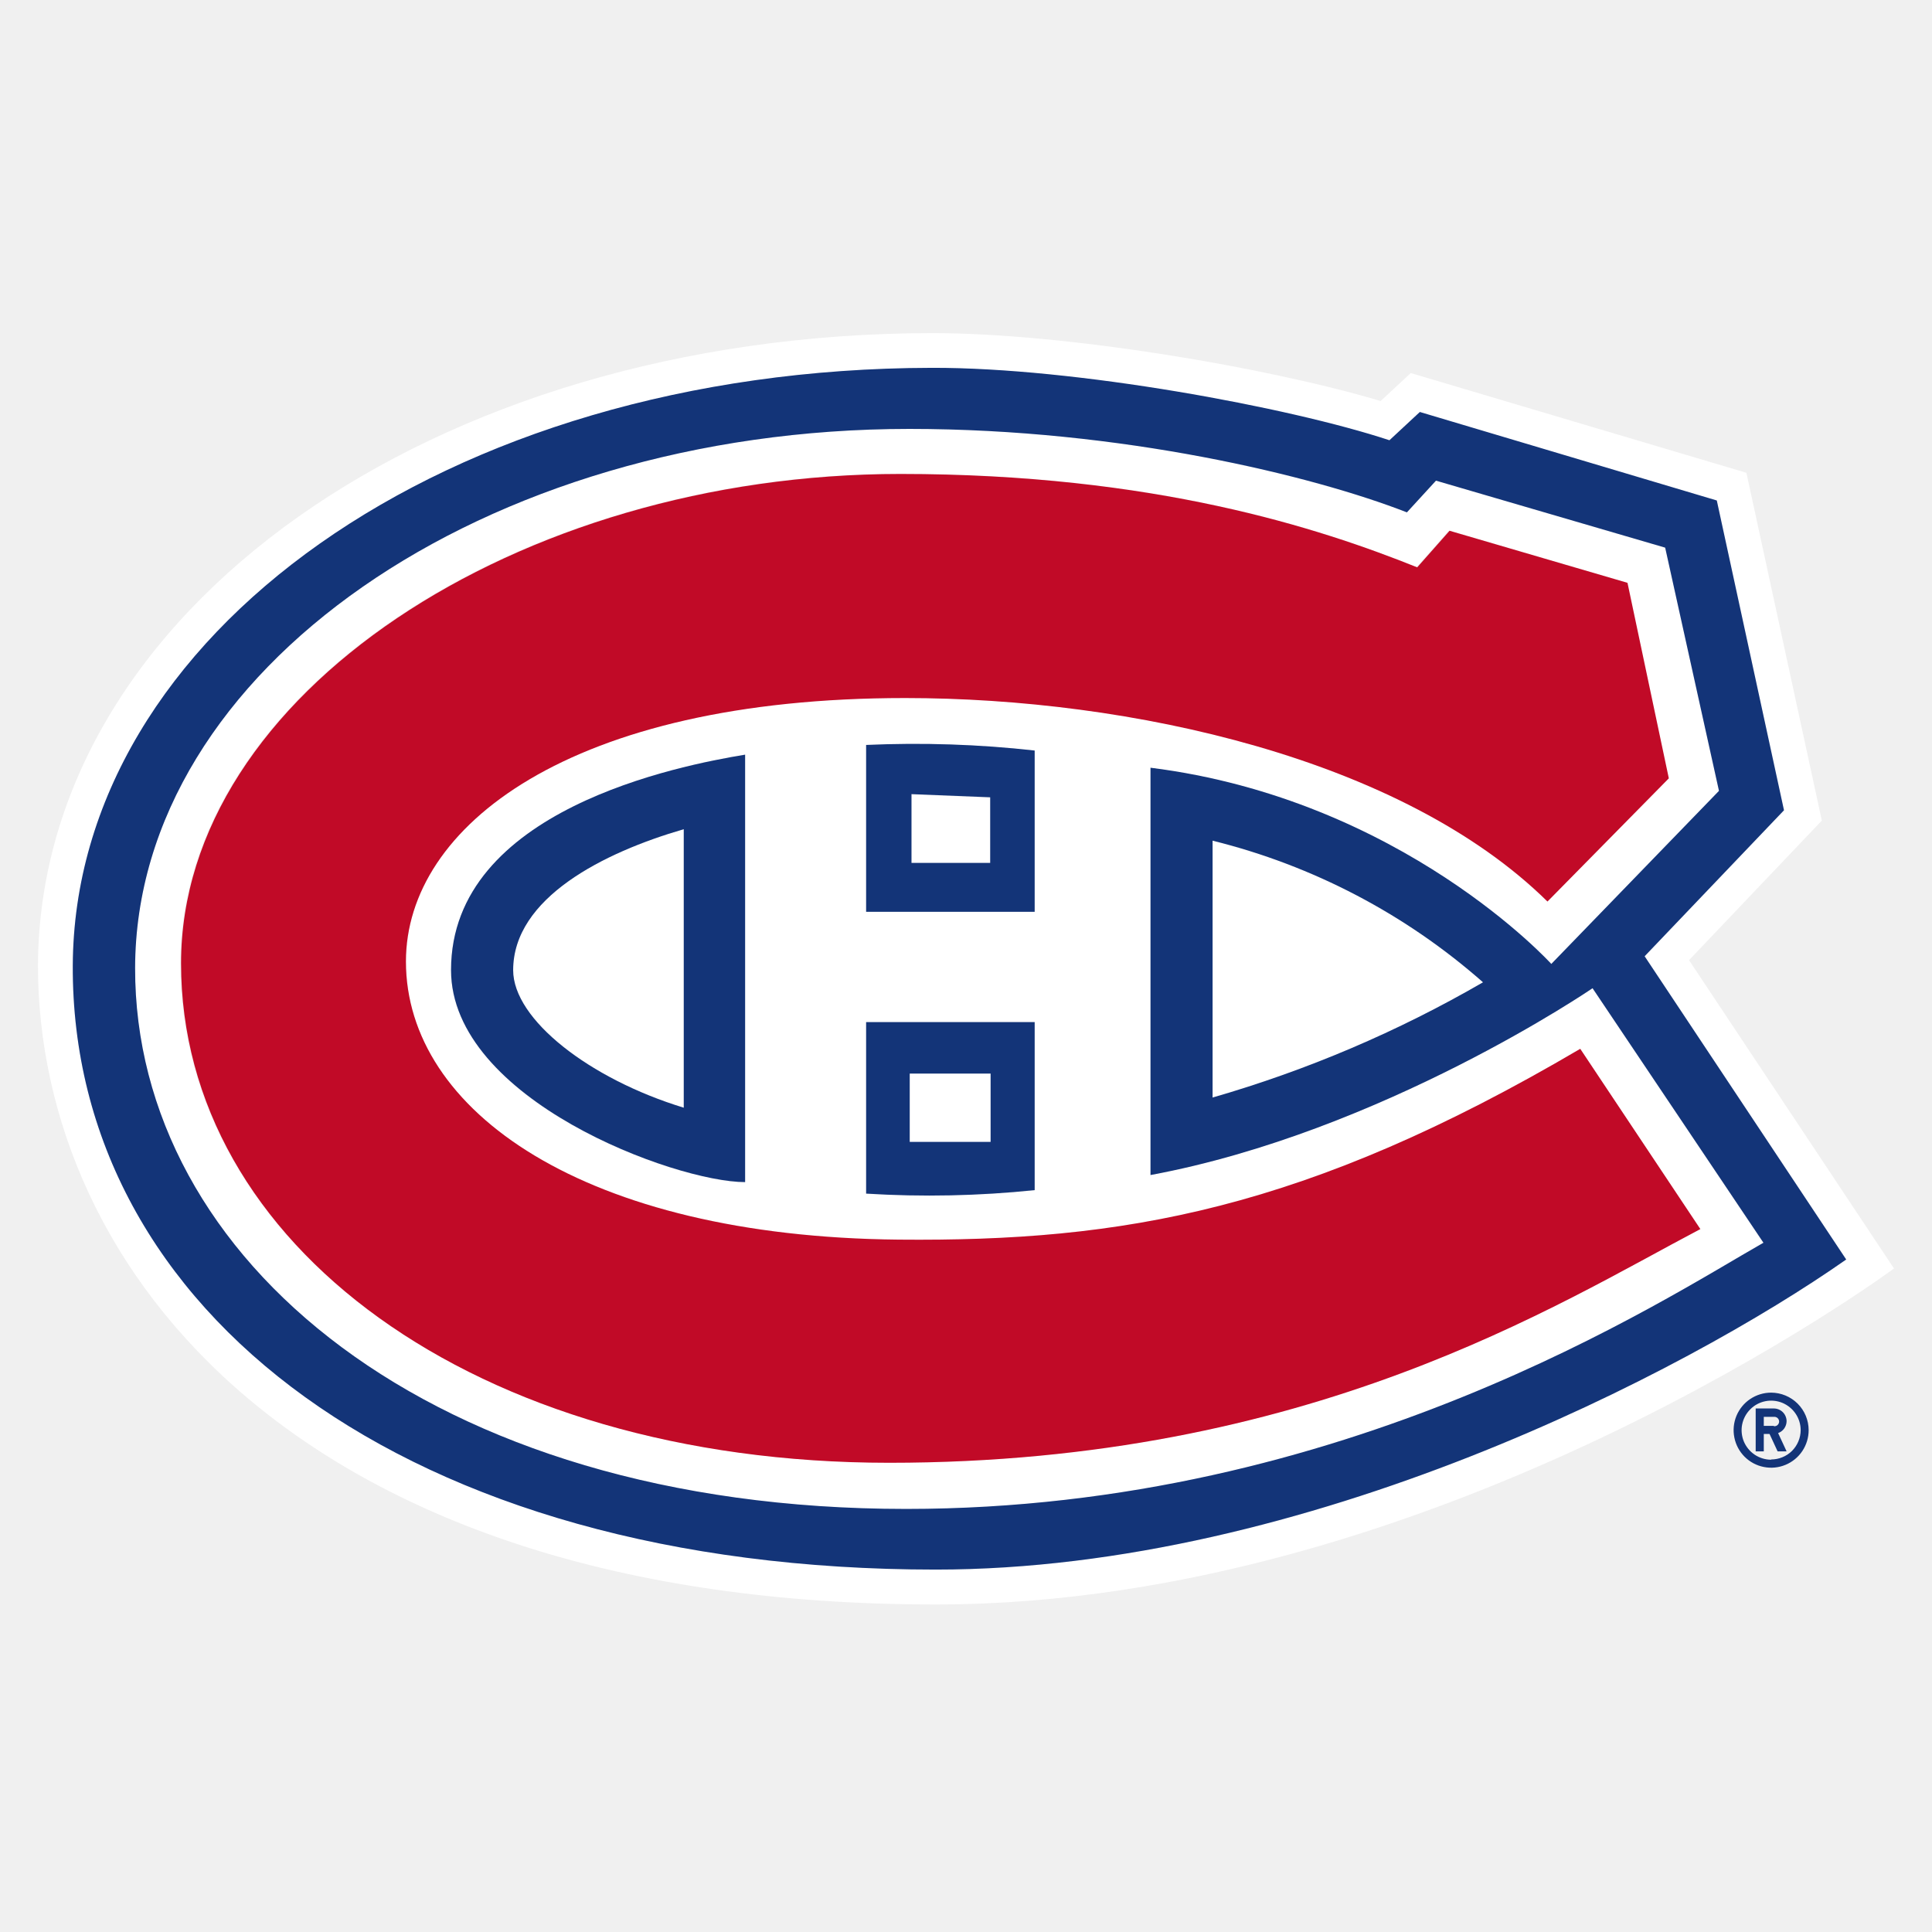
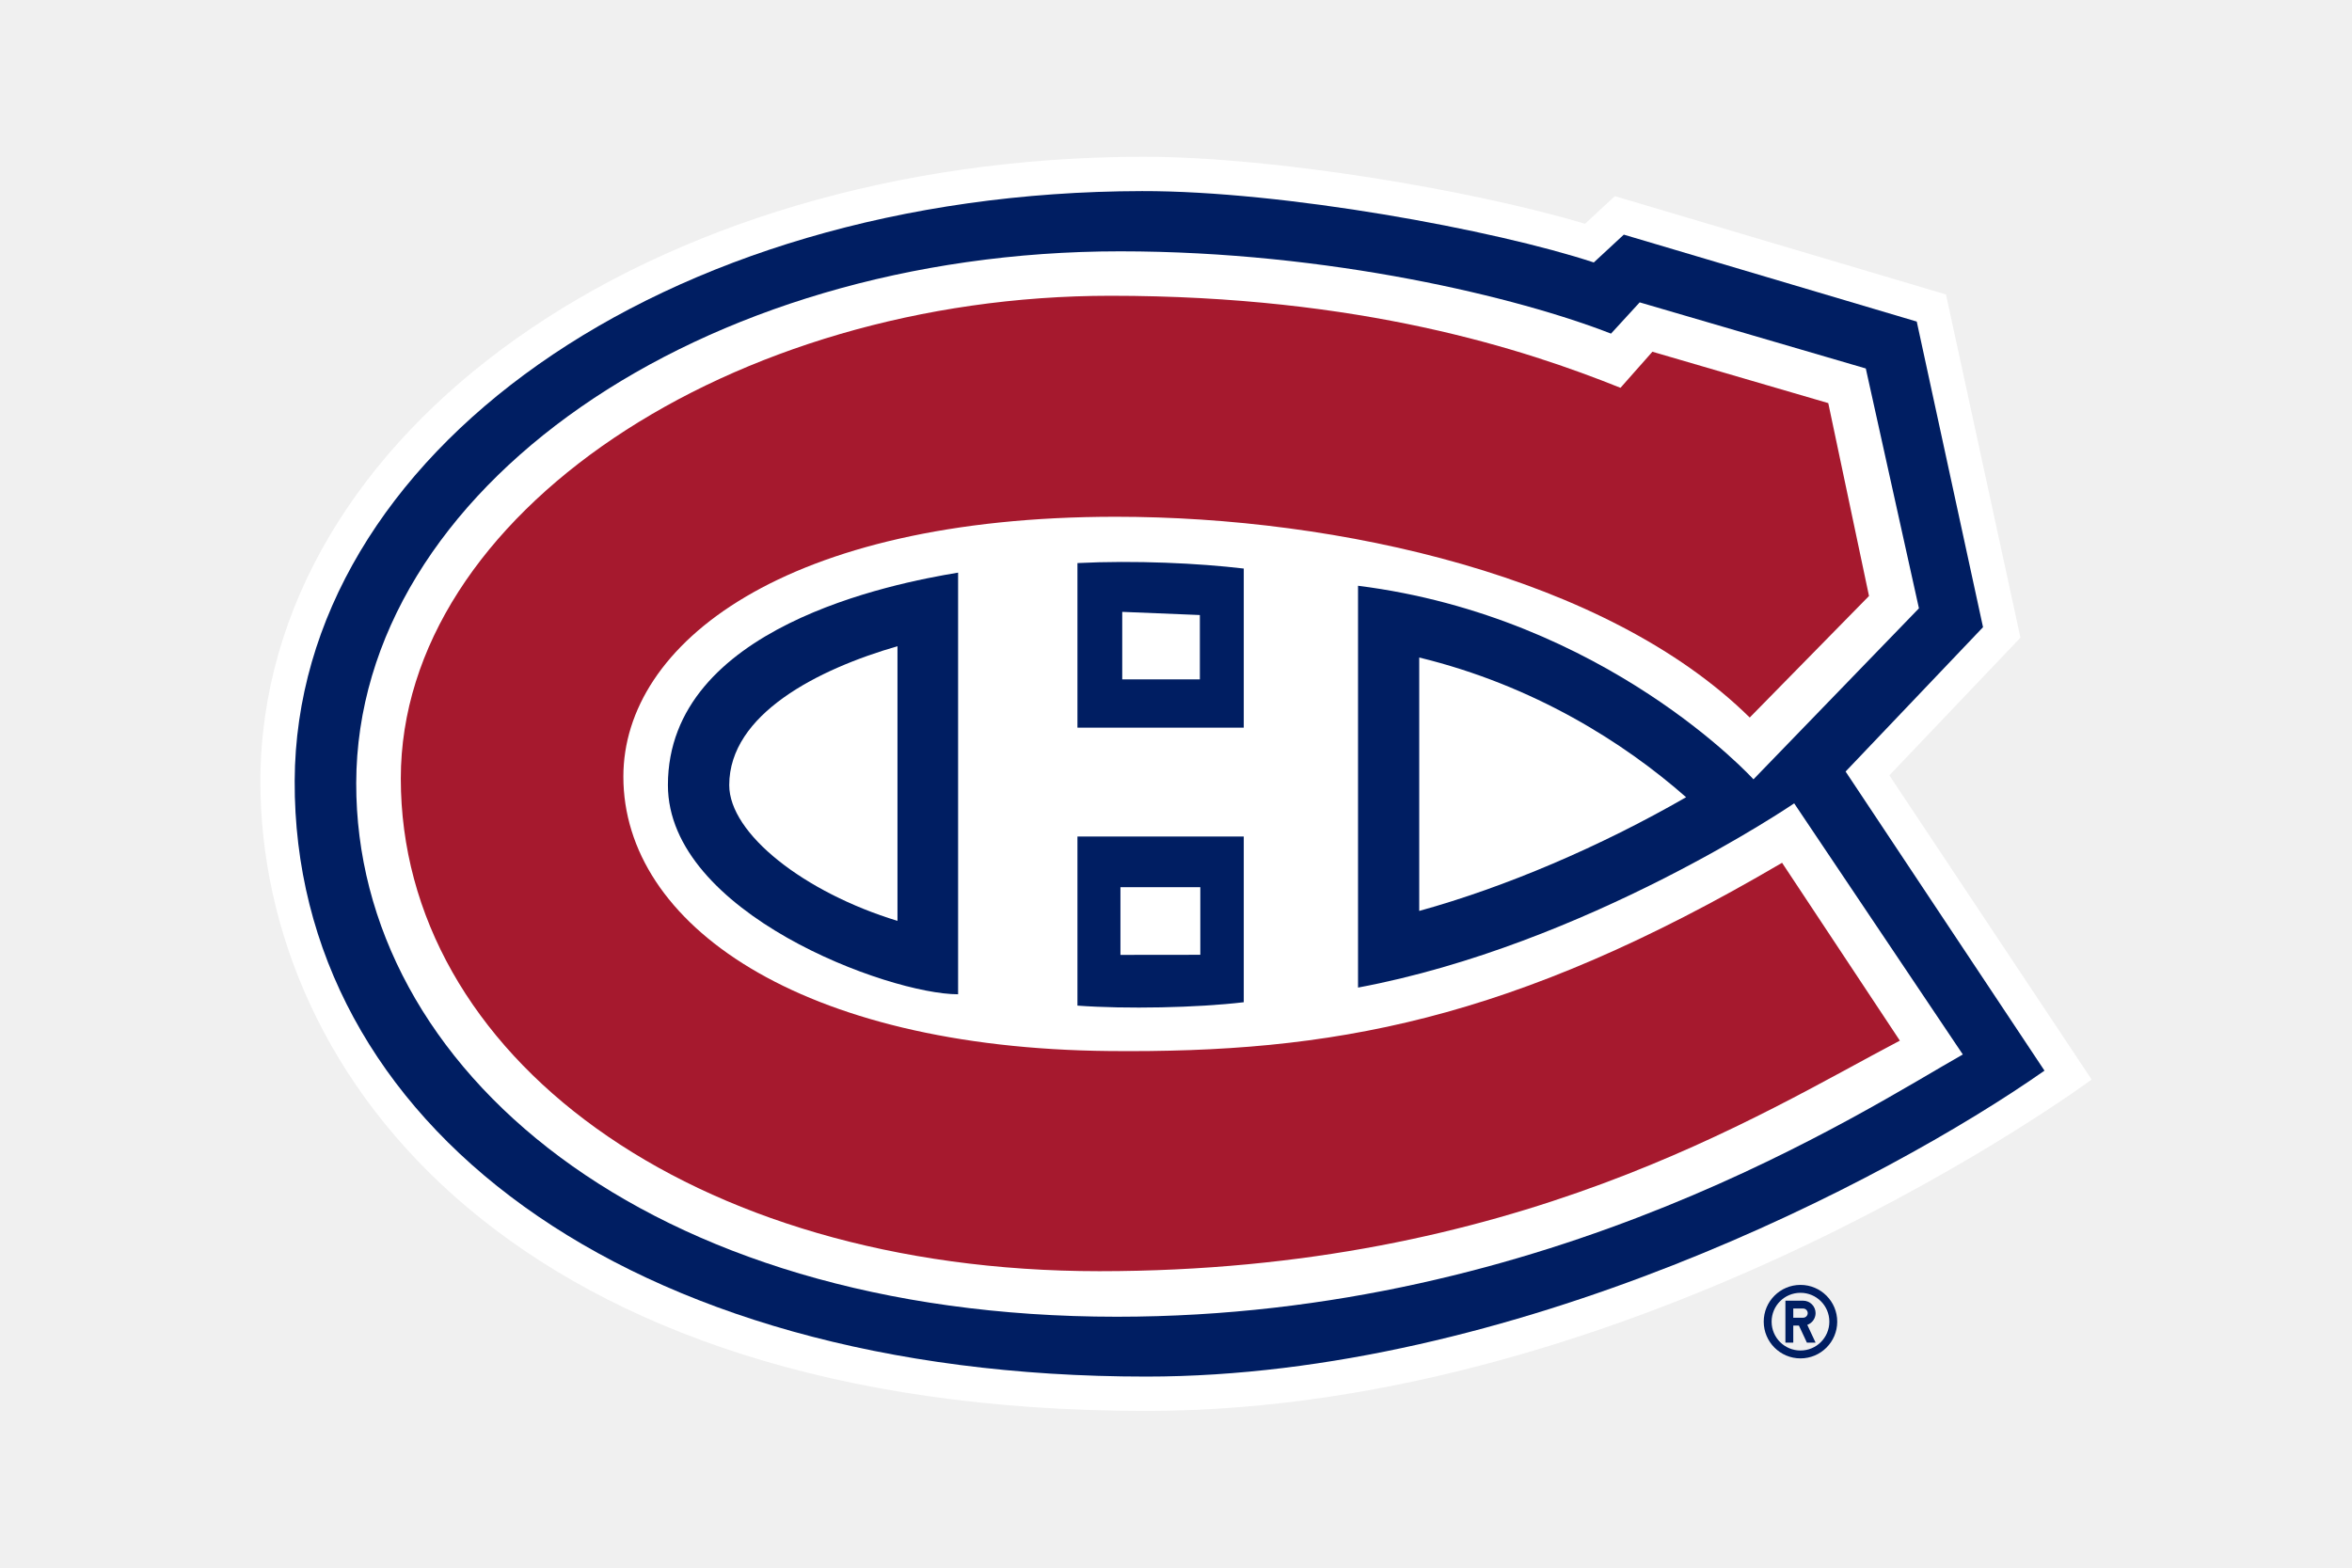
- <svg xmlns="http://www.w3.org/2000/svg" width="46" height="46" viewBox="0 0 46 46" fill="none">
-   <path d="M23.586 25.561H21.661V27.194L23.586 27.192V25.561Z" fill="white" />
-   <path d="M40.215 22.861L43.377 19.537L41.581 11.257L33.59 8.882L32.872 9.548C30.199 8.751 25.392 7.931 22.18 7.931C10.287 7.952 0.941 14.565 0.904 22.988C0.904 30.195 7.119 38.202 22.28 38.202C34.295 38.202 45.095 30.202 45.095 30.202L40.215 22.861ZM1.732 22.992C1.767 15.143 10.591 8.78 22.182 8.759C25.595 8.759 30.696 9.695 33.082 10.492L33.806 9.82L40.876 11.919L42.476 19.293L39.158 22.769L43.959 29.988C40.14 32.665 31.102 37.372 22.282 37.372C9.678 37.372 1.698 31.221 1.732 22.992Z" fill="white" />
-   <path d="M35.31 23.389C33.466 21.764 31.257 20.607 28.871 20.017V26.133C31.121 25.484 33.284 24.562 35.31 23.389Z" fill="white" />
-   <path d="M16.28 26.374V19.743C14.366 20.298 12.218 21.38 12.218 23.096C12.218 24.271 14.032 25.688 16.28 26.374Z" fill="white" />
-   <path d="M21.703 20.545H23.576V18.993L21.703 18.916V20.545Z" fill="white" />
-   <path d="M37.918 23.53C37.918 23.53 32.911 26.946 27.393 27.976V18.286C33.386 19.039 36.936 22.952 36.936 22.952L40.928 18.831L39.647 13.04L34.19 11.445L33.498 12.2C31.284 11.334 26.716 10.213 21.651 10.213C11.512 10.213 3.233 15.957 3.215 23.046C3.202 29.952 10.229 35.928 21.572 35.928C32.052 35.928 39.616 30.936 41.985 29.598L37.918 23.53ZM21.152 34.821C11.261 34.821 4.294 29.596 4.294 22.929C4.294 16.549 12.295 11.278 21.422 11.278C27.469 11.278 31.401 12.568 33.725 13.5L34.496 12.63L38.733 13.87L39.717 18.525L36.828 21.457C33.371 18.051 26.899 16.612 21.531 16.612C13.57 16.62 9.665 19.678 9.665 22.892C9.665 26.455 13.921 29.44 21.397 29.515C26.716 29.565 31.076 28.818 37.625 24.972L40.468 29.265C37.069 31.04 31.181 34.828 21.152 34.828V34.821ZM20.622 21.702V17.737C21.962 17.677 23.303 17.721 24.636 17.87V21.71L20.622 21.702ZM24.636 24.329V28.344C23.303 28.483 21.96 28.51 20.622 28.427V24.337L24.636 24.329ZM17.741 17.968V28.151C16.072 28.151 10.739 26.191 10.739 23.102C10.739 19.279 16.187 18.224 17.741 17.968Z" fill="white" />
-   <path d="M37.625 24.972C31.077 28.823 26.715 29.565 21.396 29.515C13.921 29.445 9.665 26.454 9.665 22.892C9.665 19.68 13.57 16.62 21.549 16.62C26.916 16.62 33.388 18.058 36.845 21.465L39.734 18.532L38.75 13.877L34.513 12.637L33.743 13.508C31.418 12.575 27.486 11.285 21.439 11.285C12.313 11.285 4.311 16.556 4.311 22.936C4.311 29.603 11.278 34.828 21.169 34.828C31.199 34.828 37.086 31.047 40.485 29.264L37.625 24.972Z" fill="#C10A27" />
-   <path d="M39.158 22.768L42.476 19.292L40.876 11.916L33.806 9.809L33.082 10.482C30.696 9.694 25.595 8.748 22.182 8.758C10.582 8.779 1.767 15.142 1.733 22.991C1.698 31.22 9.678 37.371 22.281 37.371C31.101 37.371 40.138 32.664 43.957 29.988L39.158 22.768ZM21.574 35.927C10.231 35.927 3.204 29.957 3.217 23.045C3.233 15.956 11.512 10.212 21.651 10.212C26.716 10.212 31.28 11.333 33.498 12.199L34.19 11.444L39.647 13.039L40.928 18.83L36.936 22.951C36.936 22.951 33.387 19.032 27.393 18.279V27.977C32.913 26.953 37.918 23.529 37.918 23.529L41.987 29.589C39.613 30.935 32.054 35.927 21.574 35.927ZM35.31 23.388C33.284 24.562 31.121 25.483 28.871 26.132V20.016C31.257 20.607 33.466 21.763 35.31 23.388Z" fill="#133478" />
-   <path d="M20.622 28.419C21.96 28.502 23.302 28.474 24.635 28.336V24.336H20.622V28.419ZM21.66 25.561H23.586V27.188H21.66V25.561Z" fill="#133478" />
-   <path d="M20.622 17.737V21.71H24.635V17.87C23.303 17.721 21.961 17.677 20.622 17.737ZM21.702 18.908L23.576 18.983V20.545H21.702V18.908Z" fill="#133478" />
-   <path d="M10.739 23.096C10.739 26.177 16.072 28.145 17.741 28.145V17.968C16.187 18.224 10.739 19.279 10.739 23.096ZM16.28 19.743V26.374C14.032 25.688 12.218 24.271 12.218 23.1C12.218 21.38 14.366 20.298 16.28 19.743Z" fill="#133478" />
-   <path d="M42.17 33.158C41.993 33.158 41.82 33.211 41.673 33.309C41.526 33.407 41.412 33.547 41.344 33.71C41.277 33.873 41.259 34.053 41.294 34.226C41.328 34.399 41.413 34.559 41.538 34.684C41.663 34.809 41.822 34.894 41.996 34.928C42.169 34.963 42.349 34.945 42.512 34.877C42.675 34.81 42.815 34.695 42.913 34.548C43.011 34.401 43.063 34.228 43.063 34.052C43.063 33.815 42.969 33.588 42.801 33.42C42.634 33.253 42.407 33.159 42.17 33.158ZM42.17 34.755C42.031 34.755 41.895 34.713 41.779 34.636C41.664 34.559 41.574 34.449 41.52 34.321C41.467 34.192 41.453 34.051 41.48 33.915C41.508 33.778 41.575 33.653 41.673 33.555C41.771 33.456 41.896 33.389 42.033 33.362C42.169 33.335 42.31 33.349 42.439 33.402C42.567 33.456 42.677 33.546 42.754 33.661C42.832 33.777 42.873 33.913 42.873 34.052C42.872 34.237 42.797 34.415 42.666 34.546C42.534 34.676 42.355 34.749 42.17 34.749V34.755Z" fill="#133478" />
-   <path d="M42.538 33.839C42.538 33.759 42.506 33.681 42.449 33.624C42.392 33.567 42.314 33.535 42.234 33.535H41.802V34.556H41.995V34.142H42.132L42.324 34.556H42.538L42.336 34.121C42.394 34.1 42.445 34.062 42.481 34.012C42.517 33.961 42.537 33.901 42.538 33.839ZM42.234 33.949H41.995V33.735H42.234C42.249 33.733 42.265 33.735 42.281 33.739C42.296 33.744 42.31 33.752 42.322 33.762C42.334 33.773 42.343 33.786 42.35 33.8C42.357 33.815 42.36 33.83 42.36 33.846C42.36 33.862 42.357 33.878 42.35 33.892C42.343 33.907 42.334 33.92 42.322 33.93C42.31 33.941 42.296 33.949 42.281 33.953C42.265 33.958 42.249 33.959 42.234 33.957V33.949Z" fill="#133478" />
+ <svg xmlns="http://www.w3.org/2000/svg" fill="none" viewBox="0 0 960 640">
+   <path fill="#001E62" d="M734.892 524.554c-8.282 0-15.005 6.714-15.005 15.001 0 8.278 6.723 15.001 15.005 15.001 8.281 0 14.995-6.723 14.995-15 0-8.288-6.713-15.002-14.995-15.002Zm0 26.784a11.778 11.778 0 0 1-11.782-11.782c0-6.51 5.264-11.775 11.782-11.775 6.51 0 11.78 5.264 11.78 11.775 0 6.512-5.27 11.782-11.78 11.782Zm6.164-15.26a5.097 5.097 0 0 0-1.493-3.595 5.07 5.07 0 0 0-3.597-1.487h-7.228v17.123h3.213v-6.954h2.305l3.247 6.954h3.553l-3.39-7.251a5.095 5.095 0 0 0 3.39-4.79Zm-5.09 1.872h-4.016v-3.747h4.015a1.88 1.88 0 0 1 1.878 1.876 1.877 1.877 0 0 1-1.877 1.871Z" />
+   <path fill="#fff" d="m771.166 316.53 53.506-56.21-30.391-140.103L659.109 80.08l-12.157 11.27C601.75 77.86 520.453 63.905 466.146 64c-201.19.35-359.265 112.223-359.876 254.677C106.27 440.56 211.393 576 467.863 576c203.213 0 385.866-135.284 385.866-135.284L771.166 316.53Z" />
+   <path fill="#001E62" d="m753.304 314.974 56.096-58.932-27.054-124.762-119.564-35.493-12.256 11.36c-40.36-13.317-126.638-29.234-184.367-29.133-196.21.34-345.307 107.967-345.88 240.732-.594 139.174 134.391 243.235 347.582 243.235 149.185 0 302.034-79.628 366.626-124.896l-81.184-122.112.001.001Z" />
+   <path fill="#fff" d="M489.923 362.192h-32.598v27.639l32.598-.038v-27.601Zm198.282-36.73c-25.333-22.308-62.222-45.675-108.927-57.034v103.453c35.25-9.746 73.927-26.29 108.927-46.42v.001Zm-321.889 50.475V263.812c-32.379 9.362-68.666 27.687-68.666 56.707 0 19.864 30.667 43.842 68.666 55.418Zm91.741-98.599h31.681v-26.259l-31.681-1.288v27.547Z" />
+   <path fill="#fff" d="M732.318 327.962s-84.673 57.775-178.02 75.213v-164.04C655.66 251.887 715.7 318.158 715.7 318.158l67.54-69.811-21.69-97.918-92.292-26.99-11.705 12.762c-37.45-14.636-114.713-33.6-200.37-33.6-171.489 0-311.535 97.164-311.786 217.075-.248 116.78 118.62 217.876 310.489 217.876 177.256 0 305.196-84.437 345.266-107.07l-68.834-102.52Zm-292.542-30.9V229.87c23.45-1.177 49.472.044 67.88 2.24v64.953l-67.88-.001Zm67.88 44.435v67.658c-19.091 2.274-48.2 2.837-67.88 1.383v-69.041h67.88ZM391.06 233.775V405.91c-28.256 0-118.441-33.16-118.441-85.398 0-64.575 92.157-82.407 118.441-86.737Z" />
+   <path fill="#A6192E" d="M727.376 352.23c-110.798 65.062-184.534 77.693-274.494 76.85-126.441-1.193-198.447-51.779-198.447-112.028 0-54.318 66.054-106.087 200.998-106.087 90.79 0 200.274 24.33 258.742 81.962l48.684-49.615-16.624-78.744-71.783-20.975-13.032 14.728c-39.342-15.771-105.839-37.576-208.13-37.576-154.342 0-289.696 89.148-289.696 197.07 0 112.74 117.856 201.142 285.13 201.142 169.642 0 269.217-63.953 326.731-94.124l-48.08-72.604.001.001Z" />
</svg>
